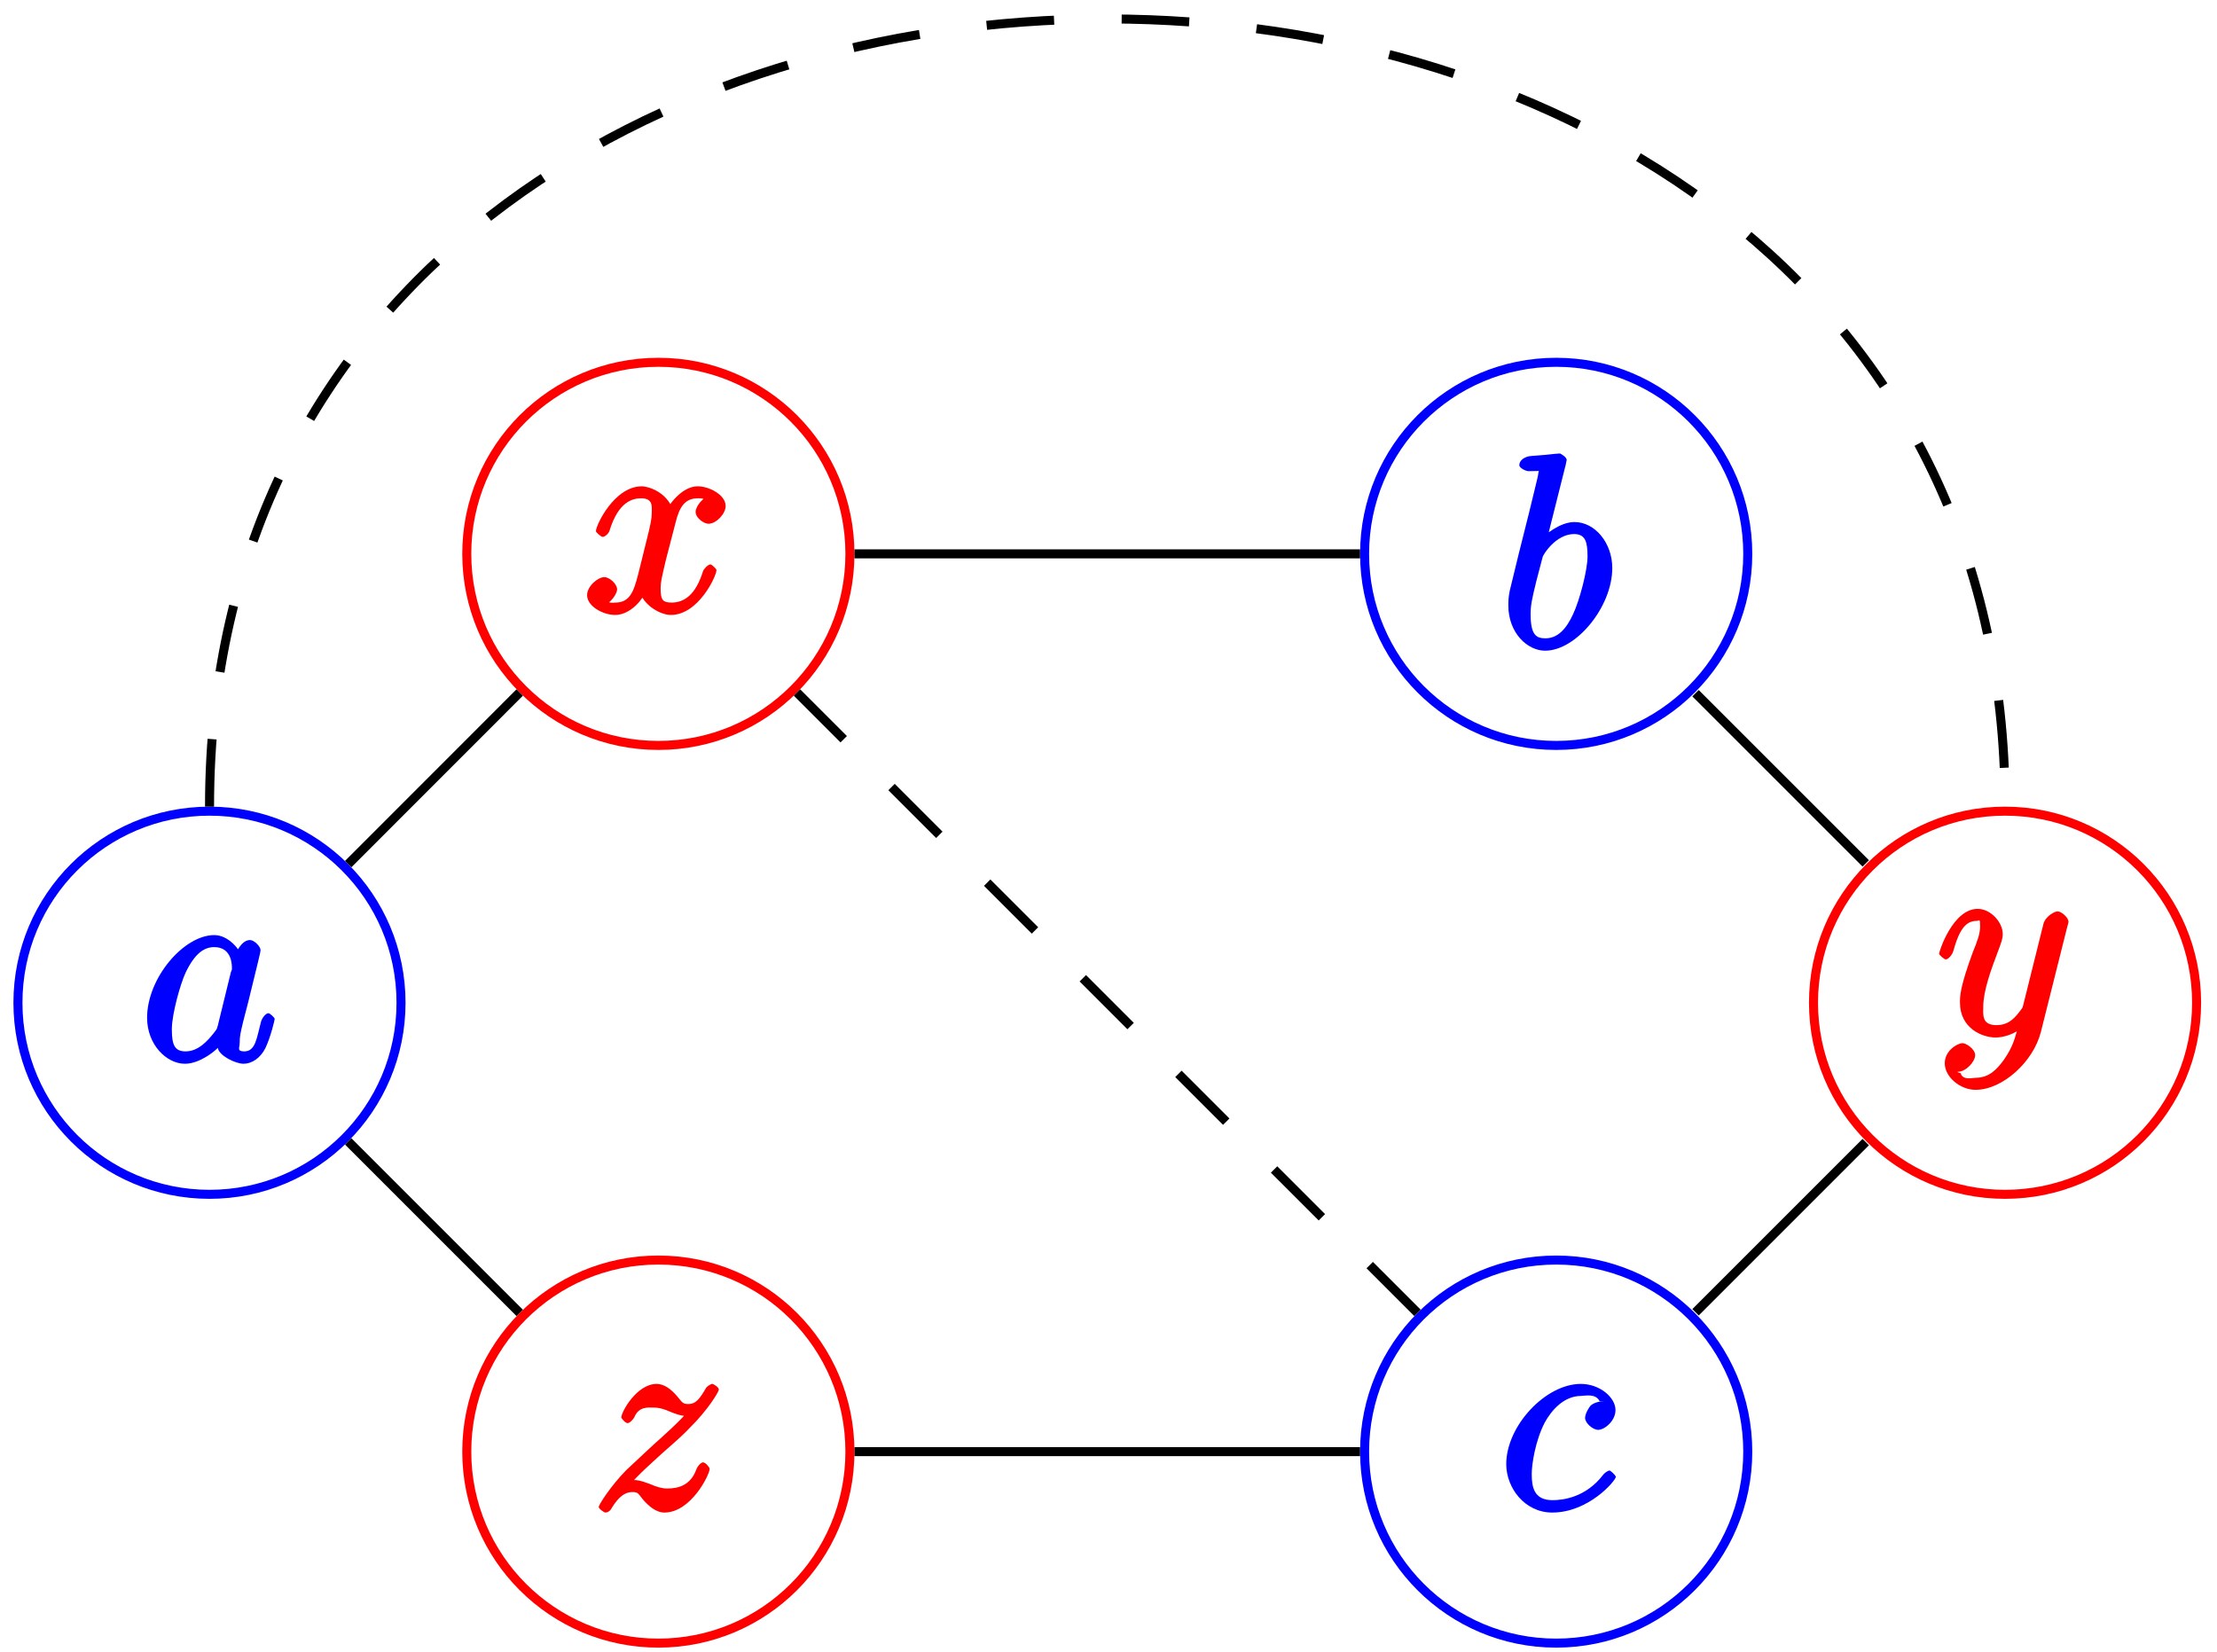
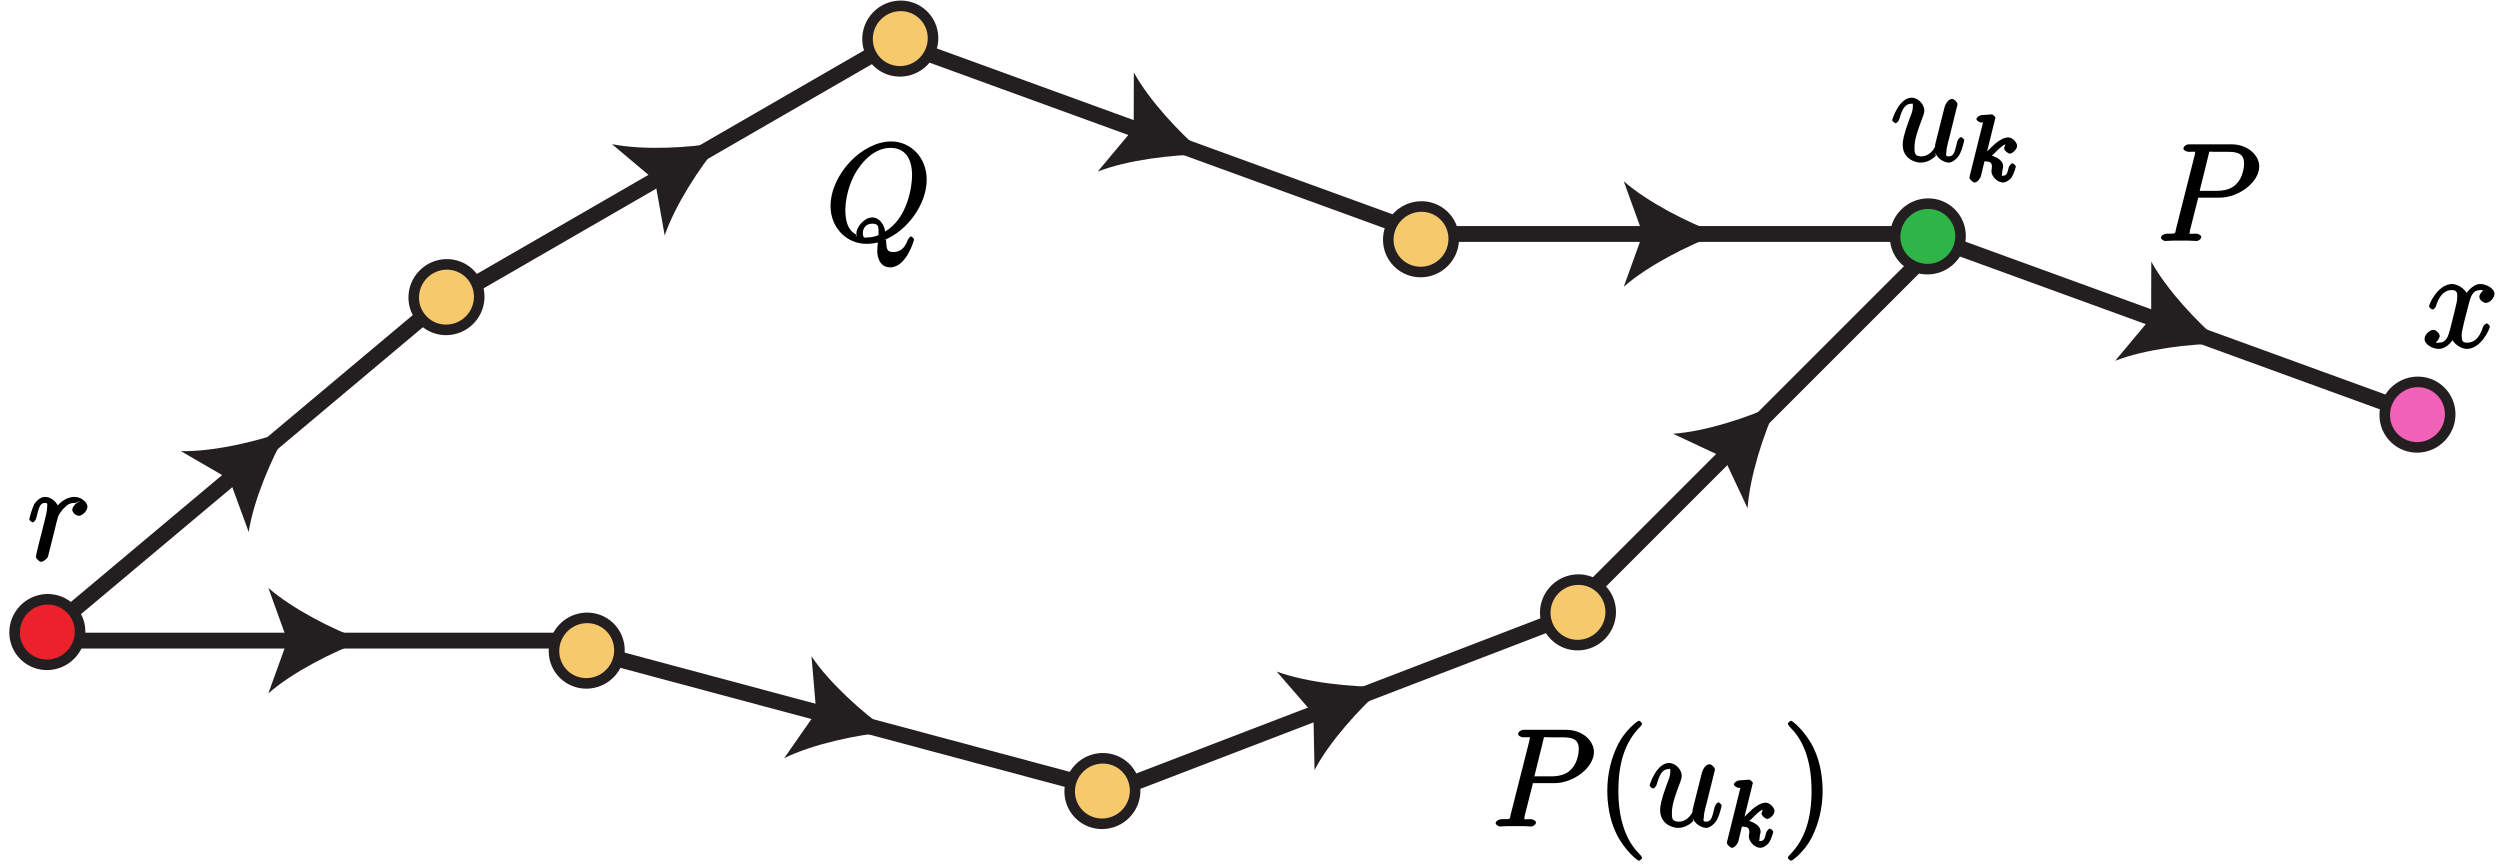
- <svg xmlns="http://www.w3.org/2000/svg" xmlns:xlink="http://www.w3.org/1999/xlink" width="98pt" height="73pt" viewBox="0 0 98 73" version="1.1">
+ <svg xmlns="http://www.w3.org/2000/svg" xmlns:xlink="http://www.w3.org/1999/xlink" width="219pt" height="76pt" viewBox="0 0 219 76" version="1.1">
  <defs>
    <g>
      <symbol overflow="visible" id="glyph0-0">
        <path style="stroke:none;" d="" />
      </symbol>
      <symbol overflow="visible" id="glyph0-1">
-         <path style="stroke:none;" d="M 3.438 -1.562 C 3.375 -1.359 3.422 -1.453 3.25 -1.219 C 2.984 -0.891 2.578 -0.422 2.016 -0.422 C 1.531 -0.422 1.406 -0.703 1.406 -1.406 C 1.406 -2.062 1.781 -3.406 2.016 -3.906 C 2.422 -4.75 2.828 -5.031 3.281 -5.031 C 4.078 -5.031 4.062 -4.203 4.062 -4.094 C 4.062 -4.094 4.078 -4.047 4.016 -3.922 Z M 4.516 -4.625 C 4.391 -4.938 3.906 -5.562 3.281 -5.562 C 1.938 -5.562 0.312 -3.672 0.312 -1.906 C 0.312 -0.719 1.172 0.125 1.984 0.125 C 2.641 0.125 3.312 -0.438 3.438 -0.578 C 3.484 -0.234 4.219 0.125 4.578 0.125 C 4.938 0.125 5.328 -0.125 5.547 -0.578 C 5.781 -1.078 5.953 -1.812 5.953 -1.859 C 5.953 -1.906 5.75 -2.109 5.672 -2.109 C 5.562 -2.109 5.391 -1.906 5.344 -1.719 C 5.156 -1.016 5.109 -0.422 4.609 -0.422 C 4.266 -0.422 4.406 -0.578 4.406 -0.812 C 4.406 -1.094 4.438 -1.219 4.547 -1.688 C 4.625 -1.984 4.688 -2.25 4.781 -2.594 C 5.219 -4.391 5.328 -4.812 5.328 -4.891 C 5.328 -5.062 5.047 -5.344 4.859 -5.344 C 4.484 -5.344 4.219 -4.766 4.203 -4.625 Z M 4.516 -4.625 " />
+         <path style="stroke:none;" d="M 4.656 -5.188 C 4.281 -5.109 3.922 -4.703 3.922 -4.438 C 3.922 -4.141 4.312 -3.906 4.484 -3.906 C 4.812 -3.906 5.25 -4.344 5.25 -4.703 C 5.25 -5.078 4.719 -5.562 4.125 -5.562 C 3.641 -5.562 2.969 -5.312 2.469 -4.578 L 2.75 -4.469 C 2.672 -5.109 2.031 -5.562 1.547 -5.562 C 1.094 -5.562 0.734 -5.156 0.578 -4.906 C 0.328 -4.359 0.156 -3.641 0.156 -3.578 C 0.156 -3.531 0.375 -3.328 0.453 -3.328 C 0.547 -3.328 0.719 -3.484 0.781 -3.766 C 0.969 -4.484 1.047 -5.031 1.516 -5.031 C 1.812 -5.031 1.719 -4.969 1.719 -4.625 C 1.719 -4.359 1.609 -3.891 1.516 -3.531 L 1.188 -2.234 C 1.141 -2.016 1 -1.469 0.938 -1.25 C 0.859 -0.938 0.734 -0.375 0.734 -0.328 C 0.734 -0.156 1.031 0.125 1.203 0.125 C 1.344 0.125 1.719 -0.109 1.797 -0.344 C 1.828 -0.438 2.266 -2.25 2.344 -2.516 C 2.406 -2.781 2.469 -3.031 2.531 -3.297 C 2.578 -3.469 2.625 -3.656 2.672 -3.812 C 2.703 -3.922 2.969 -4.406 3.281 -4.656 C 3.422 -4.797 3.625 -5.031 4.109 -5.031 C 4.297 -5.031 4.375 -5.031 4.266 -5.109 Z M 4.656 -5.188 " />
      </symbol>
      <symbol overflow="visible" id="glyph0-2">
+         <path style="stroke:none;" d="M 5.094 -0.078 C 7.141 -0.891 8.828 -3.219 8.828 -5.375 C 8.828 -7.344 7.391 -8.719 5.719 -8.719 C 3.156 -8.719 0.406 -5.812 0.406 -3.047 C 0.406 -1.172 1.812 0.25 3.547 0.25 C 3.953 0.25 4.344 0.188 4.547 0.125 C 4.5 0.641 4.5 0.703 4.5 0.938 C 4.5 1.281 4.656 2.312 5.625 2.312 C 7.047 2.312 7.719 -0.062 7.719 -0.125 C 7.719 -0.203 7.516 -0.406 7.453 -0.406 C 7.391 -0.406 7.203 -0.188 7.156 -0.062 C 6.891 0.688 6.438 0.969 5.922 0.969 C 5.312 0.969 5.312 0.703 5.266 -0.125 Z M 2.938 -0.438 C 2 -0.75 1.703 -1.594 1.703 -2.688 C 1.703 -3.531 1.953 -5.016 2.75 -6.219 C 3.641 -7.578 4.703 -8.156 5.641 -8.156 C 6.891 -8.156 7.547 -7.297 7.547 -5.734 C 7.547 -4.859 7.188 -2 5.188 -0.828 C 5.156 -1.188 4.828 -2.062 4.047 -2.062 C 3.391 -2.062 2.672 -1.25 2.672 -0.672 C 2.672 -0.531 2.766 -0.25 2.609 -0.531 Z M 4.75 -0.578 C 4.328 -0.375 3.953 -0.312 3.625 -0.312 C 3.5 -0.312 3.234 -0.156 3.234 -0.688 C 3.234 -1.109 3.5 -1.516 4.047 -1.516 C 4.641 -1.516 4.609 -1.25 4.609 -0.656 C 4.609 -0.578 4.609 -0.484 4.609 -0.5 Z M 4.75 -0.578 " />
+       </symbol>
+       <symbol overflow="visible" id="glyph0-3">
+         <path style="stroke:none;" d="M 3.531 -3.797 L 5.547 -3.797 C 7.203 -3.797 9 -5.156 9 -6.531 C 9 -7.453 8.062 -8.469 6.547 -8.469 L 2.859 -8.469 C 2.625 -8.469 2.359 -8.312 2.359 -8.078 C 2.359 -7.953 2.625 -7.812 2.812 -7.812 C 3.531 -7.812 3.375 -7.859 3.375 -7.734 C 3.375 -7.703 3.375 -7.641 3.328 -7.453 L 1.703 -1.031 C 1.609 -0.609 1.75 -0.641 0.906 -0.641 C 0.688 -0.641 0.391 -0.484 0.391 -0.281 C 0.391 -0.141 0.672 0 0.734 0 C 0.969 0 1.203 -0.031 1.438 -0.031 L 2.828 -0.031 C 3.062 -0.031 3.312 0 3.531 0 C 3.641 0 3.922 -0.141 3.922 -0.375 C 3.922 -0.484 3.656 -0.641 3.484 -0.641 C 2.766 -0.641 2.906 -0.578 2.906 -0.688 C 2.906 -0.75 2.922 -0.844 2.922 -0.891 L 3.656 -3.797 Z M 4.547 -7.5 C 4.656 -7.938 4.547 -7.812 5.016 -7.812 L 6.203 -7.812 C 7.094 -7.812 7.672 -7.672 7.672 -6.781 C 7.672 -6.469 7.562 -5.562 7.016 -5.016 C 6.812 -4.797 6.359 -4.391 5.266 -4.391 L 3.781 -4.391 Z M 4.547 -7.5 " />
+       </symbol>
+       <symbol overflow="visible" id="glyph0-4">
+         <path style="stroke:none;" d="M 3.906 -0.844 C 4.062 -0.172 4.812 0.125 5.094 0.125 C 5.469 0.125 5.922 -0.281 6.109 -0.688 C 6.312 -1.109 6.469 -1.812 6.469 -1.859 C 6.469 -1.906 6.266 -2.109 6.188 -2.109 C 6.078 -2.109 5.906 -1.906 5.859 -1.719 C 5.641 -0.891 5.594 -0.422 5.109 -0.422 C 4.75 -0.422 4.906 -0.656 4.906 -0.812 C 4.906 -1.094 4.953 -1.203 5.062 -1.703 C 5.156 -2.031 5.234 -2.359 5.312 -2.688 L 5.797 -4.641 C 5.875 -4.938 5.875 -4.953 5.875 -5 C 5.875 -5.172 5.578 -5.453 5.406 -5.453 C 5.062 -5.453 4.812 -5 4.734 -4.703 C 4.609 -4.234 3.969 -1.656 3.906 -1.406 C 4.047 -1.406 3.578 -0.422 2.703 -0.422 C 2.078 -0.422 2.109 -0.797 2.109 -1.25 C 2.109 -1.922 2.453 -2.875 2.766 -3.688 C 2.906 -4.062 2.969 -4.219 2.969 -4.453 C 2.969 -4.969 2.438 -5.562 1.859 -5.562 C 0.766 -5.562 0.156 -3.688 0.156 -3.578 C 0.156 -3.531 0.375 -3.328 0.453 -3.328 C 0.562 -3.328 0.734 -3.531 0.781 -3.688 C 1.062 -4.719 1.375 -5.031 1.828 -5.031 C 1.953 -5.031 1.969 -5.156 1.969 -4.781 C 1.969 -4.469 1.844 -4.125 1.656 -3.672 C 1.141 -2.25 1.078 -1.797 1.078 -1.438 C 1.078 -0.219 2.156 0.125 2.656 0.125 C 3.422 0.125 3.938 -0.438 3.984 -0.484 Z M 3.906 -0.844 " />
+       </symbol>
+       <symbol overflow="visible" id="glyph0-5">
        <path style="stroke:none;" d="M 5.672 -5.172 C 5.281 -5.109 4.969 -4.656 4.969 -4.438 C 4.969 -4.141 5.359 -3.906 5.531 -3.906 C 5.891 -3.906 6.297 -4.359 6.297 -4.688 C 6.297 -5.188 5.562 -5.562 5.062 -5.562 C 4.344 -5.562 3.766 -4.703 3.656 -4.469 L 3.984 -4.469 C 3.703 -5.359 2.812 -5.562 2.594 -5.562 C 1.375 -5.562 0.562 -3.844 0.562 -3.578 C 0.562 -3.531 0.781 -3.328 0.859 -3.328 C 0.953 -3.328 1.094 -3.438 1.156 -3.578 C 1.562 -4.922 2.219 -5.031 2.562 -5.031 C 3.094 -5.031 3.031 -4.672 3.031 -4.391 C 3.031 -4.125 2.969 -3.844 2.828 -3.281 L 2.422 -1.641 C 2.234 -0.922 2.062 -0.422 1.422 -0.422 C 1.359 -0.422 1.172 -0.375 0.922 -0.531 L 0.812 -0.281 C 1.25 -0.359 1.5 -0.859 1.5 -1 C 1.5 -1.25 1.156 -1.547 0.938 -1.547 C 0.641 -1.547 0.172 -1.141 0.172 -0.75 C 0.172 -0.25 0.891 0.125 1.406 0.125 C 1.984 0.125 2.5 -0.375 2.75 -0.859 L 2.469 -0.969 C 2.672 -0.266 3.438 0.125 3.875 0.125 C 5.094 0.125 5.891 -1.594 5.891 -1.859 C 5.891 -1.906 5.688 -2.109 5.625 -2.109 C 5.516 -2.109 5.328 -1.906 5.297 -1.812 C 4.969 -0.75 4.453 -0.422 3.906 -0.422 C 3.484 -0.422 3.422 -0.578 3.422 -1.062 C 3.422 -1.328 3.469 -1.516 3.656 -2.312 L 4.078 -3.938 C 4.25 -4.656 4.5 -5.031 5.062 -5.031 C 5.078 -5.031 5.297 -5.062 5.547 -4.906 Z M 5.672 -5.172 " />
      </symbol>
-       <symbol overflow="visible" id="glyph0-3">
-         <path style="stroke:none;" d="M 2.922 -8.141 C 2.922 -8.188 2.953 -8.266 2.953 -8.312 C 2.953 -8.438 2.672 -8.594 2.656 -8.594 C 2.641 -8.594 2.219 -8.562 2 -8.531 C 1.797 -8.516 1.609 -8.5 1.406 -8.484 C 1.109 -8.469 0.859 -8.297 0.859 -8.078 C 0.859 -7.953 1.141 -7.812 1.266 -7.812 C 1.875 -7.812 1.703 -7.859 1.703 -7.734 C 1.703 -7.656 1.609 -7.297 1.562 -7.094 L 1.281 -5.938 C 1.156 -5.469 0.484 -2.75 0.438 -2.531 C 0.375 -2.234 0.375 -2.031 0.375 -1.875 C 0.375 -0.656 1.219 0.125 2 0.125 C 3.375 0.125 4.969 -1.812 4.969 -3.531 C 4.969 -4.641 4.203 -5.562 3.297 -5.562 C 2.672 -5.562 2 -5.016 1.766 -4.766 L 2.047 -4.656 Z M 2.016 -0.422 C 1.625 -0.422 1.359 -0.547 1.359 -1.484 C 1.359 -1.875 1.406 -2.109 1.609 -2.938 C 1.656 -3.094 1.844 -3.859 1.891 -4.016 C 1.906 -4.109 2.469 -5.031 3.281 -5.031 C 3.797 -5.031 3.875 -4.656 3.875 -4.031 C 3.875 -3.453 3.531 -2.109 3.234 -1.484 C 2.938 -0.844 2.562 -0.422 2.016 -0.422 Z M 2.016 -0.422 " />
+       <symbol overflow="visible" id="glyph1-0">
+         <path style="stroke:none;" d="" />
      </symbol>
-       <symbol overflow="visible" id="glyph0-4">
-         <path style="stroke:none;" d="M 3.031 1.094 C 2.703 1.547 2.359 1.906 1.766 1.906 C 1.625 1.906 1.203 2.031 1.109 1.703 C 0.906 1.641 0.969 1.641 0.984 1.641 C 1.344 1.641 1.75 1.188 1.75 0.906 C 1.75 0.641 1.359 0.375 1.188 0.375 C 0.984 0.375 0.406 0.688 0.406 1.266 C 0.406 1.875 1.094 2.438 1.766 2.438 C 2.969 2.438 4.328 1.188 4.656 -0.125 L 5.828 -4.797 C 5.844 -4.859 5.875 -4.922 5.875 -5 C 5.875 -5.172 5.562 -5.453 5.391 -5.453 C 5.281 -5.453 4.859 -5.25 4.766 -4.891 L 3.891 -1.375 C 3.828 -1.156 3.875 -1.25 3.781 -1.109 C 3.531 -0.781 3.266 -0.422 2.688 -0.422 C 2.016 -0.422 2.109 -0.922 2.109 -1.25 C 2.109 -1.922 2.438 -2.844 2.766 -3.703 C 2.891 -4.047 2.969 -4.219 2.969 -4.453 C 2.969 -4.953 2.453 -5.562 1.859 -5.562 C 0.766 -5.562 0.156 -3.688 0.156 -3.578 C 0.156 -3.531 0.375 -3.328 0.453 -3.328 C 0.562 -3.328 0.734 -3.531 0.781 -3.688 C 1.062 -4.703 1.359 -5.031 1.828 -5.031 C 1.938 -5.031 1.969 -5.172 1.969 -4.781 C 1.969 -4.469 1.844 -4.125 1.656 -3.672 C 1.078 -2.109 1.078 -1.703 1.078 -1.422 C 1.078 -0.281 2.062 0.125 2.656 0.125 C 3 0.125 3.531 -0.031 3.844 -0.344 L 3.688 -0.516 C 3.516 0.141 3.438 0.5 3.031 1.094 Z M 3.031 1.094 " />
+       <symbol overflow="visible" id="glyph1-1">
+         <path style="stroke:none;" d="M 4.047 2.766 C 4.047 2.719 4 2.594 3.797 2.391 C 2.594 1.188 1.969 -0.688 1.969 -3.125 C 1.969 -5.438 2.484 -7.328 3.875 -8.734 C 4 -8.844 4.047 -8.984 4.047 -9.016 C 4.047 -9.078 3.828 -9.266 3.781 -9.266 C 3.625 -9.266 2.516 -8.359 1.938 -7.188 C 1.328 -5.969 1 -4.594 1 -3.125 C 1 -2.062 1.172 -0.641 1.797 0.641 C 2.5 2.078 3.641 3 3.781 3 C 3.828 3 4.047 2.828 4.047 2.766 Z M 4.047 2.766 " />
      </symbol>
-       <symbol overflow="visible" id="glyph0-5">
-         <path style="stroke:none;" d="M 4.672 -4.797 C 4.453 -4.797 4.219 -4.75 4.047 -4.609 C 3.984 -4.547 3.797 -4.25 3.797 -4.062 C 3.797 -3.828 4.141 -3.531 4.375 -3.531 C 4.656 -3.531 5.141 -3.922 5.141 -4.406 C 5.141 -4.969 4.438 -5.562 3.609 -5.562 C 2.047 -5.562 0.312 -3.703 0.312 -2.016 C 0.312 -0.969 1.125 0.125 2.344 0.125 C 3.969 0.125 5.156 -1.297 5.156 -1.453 C 5.156 -1.516 4.922 -1.734 4.875 -1.734 C 4.844 -1.734 4.703 -1.672 4.609 -1.562 C 3.844 -0.547 2.828 -0.422 2.359 -0.422 C 1.547 -0.422 1.438 -0.984 1.438 -1.578 C 1.438 -2 1.594 -3.047 2.016 -3.859 C 2.328 -4.422 2.875 -5.031 3.625 -5.031 C 3.781 -5.031 4.266 -5.156 4.438 -4.797 Z M 4.672 -4.797 " />
+       <symbol overflow="visible" id="glyph1-2">
+         <path style="stroke:none;" d="M 3.531 -3.125 C 3.531 -4.031 3.406 -5.516 2.734 -6.891 C 2.031 -8.328 0.891 -9.266 0.766 -9.266 C 0.719 -9.266 0.484 -9.078 0.484 -9.016 C 0.484 -8.984 0.531 -8.844 0.734 -8.641 C 1.938 -7.438 2.562 -5.562 2.562 -3.125 C 2.562 -0.812 2.047 1.078 0.656 2.484 C 0.531 2.594 0.484 2.719 0.484 2.766 C 0.484 2.828 0.719 3 0.766 3 C 0.922 3 2.016 2.109 2.594 0.938 C 3.203 -0.281 3.531 -1.688 3.531 -3.125 Z M 3.531 -3.125 " />
      </symbol>
-       <symbol overflow="visible" id="glyph0-6">
-         <path style="stroke:none;" d="M 1.625 -1 C 2.141 -1.594 2.562 -1.953 3.156 -2.5 C 3.875 -3.125 4.188 -3.422 4.344 -3.594 C 5.188 -4.422 5.656 -5.219 5.656 -5.312 C 5.656 -5.422 5.406 -5.562 5.375 -5.562 C 5.297 -5.562 5.156 -5.469 5.094 -5.391 C 4.797 -4.875 4.625 -4.672 4.312 -4.672 C 4.062 -4.672 4.047 -4.734 3.812 -5.016 C 3.562 -5.312 3.25 -5.562 2.906 -5.562 C 2.031 -5.562 1.344 -4.328 1.344 -4.078 C 1.344 -4.047 1.516 -3.828 1.625 -3.828 C 1.719 -3.828 1.891 -4.016 1.922 -4.094 C 2.125 -4.578 2.547 -4.516 2.766 -4.516 C 3.031 -4.516 3.266 -4.438 3.516 -4.328 C 3.969 -4.141 4.156 -4.141 4.281 -4.141 C 4.359 -4.141 4.406 -4.141 4.469 -4.141 L 4.344 -4.406 C 3.953 -3.938 3.312 -3.359 2.766 -2.875 L 1.562 -1.75 C 0.844 -1.016 0.344 -0.203 0.344 -0.125 C 0.344 -0.047 0.578 0.125 0.641 0.125 C 0.719 0.125 0.844 0.078 0.922 -0.078 C 1.109 -0.375 1.391 -0.781 1.828 -0.781 C 2.078 -0.781 2.078 -0.734 2.312 -0.438 C 2.547 -0.172 2.875 0.125 3.25 0.125 C 4.422 0.125 5.25 -1.547 5.25 -1.812 C 5.25 -1.859 5.078 -2.094 4.953 -2.094 C 4.859 -2.094 4.688 -1.891 4.656 -1.766 C 4.391 -1.062 3.844 -0.938 3.375 -0.938 C 3.125 -0.938 2.891 -1.016 2.641 -1.125 C 2.156 -1.312 2.031 -1.312 1.875 -1.312 C 1.75 -1.312 1.625 -1.312 1.516 -1.266 Z M 1.625 -1 " />
+       <symbol overflow="visible" id="glyph2-0">
+         <path style="stroke:none;" d="" />
+       </symbol>
+       <symbol overflow="visible" id="glyph2-1">
+         <path style="stroke:none;" d="M 2.453 -5.344 C 2.469 -5.359 2.547 -5.594 2.547 -5.609 C 2.547 -5.641 2.328 -5.891 2.234 -5.891 C 2.203 -5.891 1.953 -5.875 1.766 -5.859 L 1.328 -5.828 C 1.141 -5.812 0.875 -5.625 0.875 -5.469 C 0.875 -5.359 1.172 -5.172 1.281 -5.172 C 1.656 -5.172 1.469 -5.312 1.469 -5.25 C 1.469 -5.219 1.469 -5.203 1.422 -5.062 L 0.297 -0.531 C 0.266 -0.406 0.266 -0.359 0.266 -0.344 C 0.266 -0.219 0.562 0.078 0.719 0.078 C 0.984 0.078 1.234 -0.359 1.266 -0.469 C 1.344 -0.812 1.547 -1.656 1.578 -1.781 C 1.891 -1.75 2.234 -1.781 2.234 -1.328 C 2.234 -1.297 2.234 -1.25 2.219 -1.172 C 2.203 -1.062 2.188 -0.953 2.188 -0.922 C 2.188 -0.453 2.719 0.078 3.188 0.078 C 3.516 0.078 3.859 -0.219 3.953 -0.375 C 4.156 -0.672 4.328 -1.281 4.328 -1.328 C 4.328 -1.406 4.094 -1.609 4.031 -1.609 C 3.938 -1.609 3.734 -1.375 3.703 -1.234 C 3.594 -0.859 3.578 -0.516 3.203 -0.516 C 3 -0.516 3.125 -0.5 3.125 -0.719 C 3.125 -0.828 3.141 -0.922 3.172 -1.094 C 3.188 -1.125 3.219 -1.266 3.219 -1.344 C 3.219 -2 2.219 -2.328 1.812 -2.375 L 1.938 -2.078 C 2.234 -2.25 2.5 -2.516 2.594 -2.625 C 3.031 -3.047 3.266 -3.297 3.656 -3.297 C 3.75 -3.297 3.719 -3.328 3.562 -3.516 C 3.484 -3.5 3.297 -2.938 3.297 -2.938 C 3.297 -2.75 3.625 -2.453 3.797 -2.453 C 4.016 -2.453 4.438 -2.812 4.438 -3.141 C 4.438 -3.406 4.062 -3.875 3.656 -3.875 C 3.203 -3.875 2.641 -3.469 2.188 -3.016 C 1.734 -2.562 1.672 -2.531 1.797 -2.594 L 2.5 -5.438 Z M 2.453 -5.344 " />
      </symbol>
    </g>
+     <clipPath id="clip1">
+       <path d="M 87 54 L 124 54 L 124 72.629 L 87 72.629 Z M 87 54 " />
+     </clipPath>
+     <clipPath id="clip2">
+       <path d="M 64 54 L 104 54 L 104 72.629 L 64 72.629 Z M 64 54 " />
+     </clipPath>
+     <clipPath id="clip3">
+       <path d="M 50 0.051 L 87 0.051 L 87 24 L 50 24 Z M 50 0.051 " />
+     </clipPath>
+     <clipPath id="clip4">
+       <path d="M 71 0.051 L 108 0.051 L 108 20 L 71 20 Z M 71 0.051 " />
+     </clipPath>
+     <clipPath id="clip5">
+       <path d="M 181 20 L 215.102 20 L 215.102 45 L 181 45 Z M 181 20 " />
+     </clipPath>
+     <clipPath id="clip6">
+       <path d="M 0.816 33 L 29 33 L 29 64 L 0.816 64 Z M 0.816 33 " />
+     </clipPath>
+     <clipPath id="clip7">
+       <path d="M 0.816 47 L 13 47 L 13 64 L 0.816 64 Z M 0.816 47 " />
+     </clipPath>
+     <clipPath id="clip8">
+       <path d="M 75 0.051 L 82 0.051 L 82 7 L 75 7 Z M 75 0.051 " />
+     </clipPath>
+     <clipPath id="clip9">
+       <path d="M 70 0.051 L 87 0.051 L 87 12 L 70 12 Z M 70 0.051 " />
+     </clipPath>
+     <clipPath id="clip10">
+       <path d="M 203 28 L 215.102 28 L 215.102 45 L 203 45 Z M 203 28 " />
+     </clipPath>
+     <clipPath id="clip11">
+       <path d="M 93 66 L 100 66 L 100 72.629 L 93 72.629 Z M 93 66 " />
+     </clipPath>
+     <clipPath id="clip12">
+       <path d="M 88 61 L 105 61 L 105 72.629 L 88 72.629 Z M 88 61 " />
+     </clipPath>
  </defs>
  <g id="surface1">
-     <path style="fill:none;stroke-width:0.399;stroke-linecap:butt;stroke-linejoin:miter;stroke:rgb(0%,0%,100%);stroke-opacity:1;stroke-miterlimit:10;" d="M 8.467 19.842 C 8.467 24.522 4.678 28.311 0.002 28.311 C -4.678 28.311 -8.467 24.522 -8.467 19.842 C -8.467 15.166 -4.678 11.373 0.002 11.373 C 4.678 11.373 8.467 15.166 8.467 19.842 Z M 8.467 19.842 " transform="matrix(1,0,0,-1,9.26,64.17)" />
-     <g style="fill:rgb(0%,0%,100%);fill-opacity:1;">
-       <use xlink:href="#glyph0-1" x="6.19" y="46.9" />
+     <path style="fill:none;stroke-width:3;stroke-linecap:butt;stroke-linejoin:miter;stroke:rgb(13.73%,12.16%,12.549%);stroke-opacity:1;stroke-miterlimit:4;" d="M 0.001 -0.002 L 48.546 18.635 " transform="matrix(0.4626,0,0,-0.4626,115.7731,62.26491)" />
+     <g clip-path="url(#clip1)" clip-rule="nonzero">
+       <path style="fill:none;stroke-width:3;stroke-linecap:butt;stroke-linejoin:miter;stroke:rgb(13.73%,12.16%,12.549%);stroke-opacity:1;stroke-miterlimit:4;" d="M 0.004 0.003 L 43.567 16.722 " transform="matrix(0.4626,0,0,-0.4626,95.61924,70.00124)" />
    </g>
-     <path style="fill:none;stroke-width:0.399;stroke-linecap:butt;stroke-linejoin:miter;stroke:rgb(100%,0%,0%);stroke-opacity:1;stroke-miterlimit:10;" d="M 28.31 39.686 C 28.31 44.361 24.521 48.154 19.842 48.154 C 15.166 48.154 11.373 44.361 11.373 39.686 C 11.373 35.01 15.166 31.217 19.842 31.217 C 24.521 31.217 28.31 35.01 28.31 39.686 Z M 28.31 39.686 " transform="matrix(1,0,0,-1,9.26,64.17)" />
-     <g style="fill:rgb(100%,0%,0%);fill-opacity:1;">
-       <use xlink:href="#glyph0-2" x="25.78" y="27.06" />
+     <path style=" stroke:none;fill-rule:nonzero;fill:rgb(13.73%,12.16%,12.549%);fill-opacity:1;" d="M 121.246 60.164 C 119.039 62.109 116.469 64.965 115.152 67.453 L 115.055 62.539 L 111.84 58.828 C 114.484 59.793 118.305 60.195 121.246 60.164 " />
+     <g clip-path="url(#clip2)" clip-rule="nonzero">
+       <path style="fill:none;stroke-width:3;stroke-linecap:butt;stroke-linejoin:miter;stroke:rgb(13.73%,12.16%,12.549%);stroke-opacity:1;stroke-miterlimit:4;" d="M -0.004 0.003 L 50.23 -13.457 " transform="matrix(0.4626,0,0,-0.4626,72.24799,62.58336)" />
    </g>
-     <path style="fill:none;stroke-width:0.399;stroke-linecap:butt;stroke-linejoin:miter;stroke:rgb(0%,0%,100%);stroke-opacity:1;stroke-miterlimit:10;" d="M 67.998 39.686 C 67.998 44.361 64.205 48.154 59.529 48.154 C 54.849 48.154 51.06 44.361 51.06 39.686 C 51.06 35.01 54.849 31.217 59.529 31.217 C 64.205 31.217 67.998 35.01 67.998 39.686 Z M 67.998 39.686 " transform="matrix(1,0,0,-1,9.26,64.17)" />
-     <g style="fill:rgb(0%,0%,100%);fill-opacity:1;">
-       <use xlink:href="#glyph0-3" x="66.3" y="28.64" />
+     <path style="fill:none;stroke-width:3;stroke-linecap:butt;stroke-linejoin:miter;stroke:rgb(13.73%,12.16%,12.549%);stroke-opacity:1;stroke-miterlimit:4;" d="M -0.003 -0 L 45.072 -12.075 " transform="matrix(0.4626,0,0,-0.4626,51.39574,56.99603)" />
+     <path style=" stroke:none;fill-rule:nonzero;fill:rgb(13.73%,12.16%,12.549%);fill-opacity:1;" d="M 77.91 64.102 C 74.98 64.375 71.223 65.176 68.695 66.414 L 71.504 62.383 L 71.086 57.492 C 72.656 59.824 75.512 62.398 77.91 64.102 " />
+     <path style="fill:none;stroke-width:3;stroke-linecap:butt;stroke-linejoin:miter;stroke:rgb(13.73%,12.16%,12.549%);stroke-opacity:1;stroke-miterlimit:4;" d="M -0.002 0.004 L 36.772 36.77 " transform="matrix(0.4626,0,0,-0.4626,151.5477,39.53695)" />
+     <path style="fill:none;stroke-width:3;stroke-linecap:butt;stroke-linejoin:miter;stroke:rgb(13.73%,12.16%,12.549%);stroke-opacity:1;stroke-miterlimit:4;" d="M -0.003 0.002 L 32.996 33.002 " transform="matrix(0.4626,0,0,-0.4626,136.2828,54.80183)" />
+     <path style=" stroke:none;fill-rule:nonzero;fill:rgb(13.73%,12.16%,12.549%);fill-opacity:1;" d="M 155.695 35.391 C 154.465 38.066 153.281 41.723 153.09 44.527 L 151.004 40.082 L 146.555 37.996 C 149.363 37.805 153.02 36.617 155.695 35.391 " />
+     <path style="fill:none;stroke-width:3;stroke-linecap:butt;stroke-linejoin:miter;stroke:rgb(13.73%,12.16%,12.549%);stroke-opacity:1;stroke-miterlimit:4;" d="M -0.001 0 L 51.998 0 " transform="matrix(0.4626,0,0,-0.4626,25.94594,56.11737)" />
+     <path style="fill:none;stroke-width:3;stroke-linecap:butt;stroke-linejoin:miter;stroke:rgb(13.73%,12.16%,12.549%);stroke-opacity:1;stroke-miterlimit:4;" d="M 0.003 0 L 46.665 0 " transform="matrix(0.4626,0,0,-0.4626,4.358018,56.11737)" />
+     <path style=" stroke:none;fill-rule:nonzero;fill:rgb(13.73%,12.16%,12.549%);fill-opacity:1;" d="M 31.809 56.117 C 29.051 57.141 25.629 58.887 23.508 60.738 L 25.176 56.117 L 23.508 51.5 C 25.629 53.348 29.051 55.094 31.809 56.117 " />
+     <g clip-path="url(#clip3)" clip-rule="nonzero">
+       <path style="fill:none;stroke-width:3;stroke-linecap:butt;stroke-linejoin:miter;stroke:rgb(13.73%,12.16%,12.549%);stroke-opacity:1;stroke-miterlimit:4;" d="M -0.002 -0.002 L 45.031 25.997 " transform="matrix(0.4626,0,0,-0.4626,58.03206,15.40903)" />
    </g>
-     <path style="fill:none;stroke-width:0.399;stroke-linecap:butt;stroke-linejoin:miter;stroke:rgb(100%,0%,0%);stroke-opacity:1;stroke-miterlimit:10;" d="M 87.838 19.842 C 87.838 24.522 84.049 28.311 79.369 28.311 C 74.693 28.311 70.904 24.522 70.904 19.842 C 70.904 15.166 74.693 11.373 79.369 11.373 C 84.049 11.373 87.838 15.166 87.838 19.842 Z M 87.838 19.842 " transform="matrix(1,0,0,-1,9.26,64.17)" />
-     <g style="fill:rgb(100%,0%,0%);fill-opacity:1;">
-       <use xlink:href="#glyph0-4" x="85.56" y="45.74" />
+     <path style="fill:none;stroke-width:3;stroke-linecap:butt;stroke-linejoin:miter;stroke:rgb(13.73%,12.16%,12.549%);stroke-opacity:1;stroke-miterlimit:4;" d="M -0.001 -0 L 40.413 23.331 " transform="matrix(0.4626,0,0,-0.4626,39.33627,26.20311)" />
+     <path style=" stroke:none;fill-rule:nonzero;fill:rgb(13.73%,12.16%,12.549%);fill-opacity:1;" d="M 63.109 12.477 C 61.23 14.742 59.141 17.969 58.227 20.629 L 57.367 15.793 L 53.609 12.629 C 56.371 13.168 60.207 12.973 63.109 12.477 " />
+     <path style="fill:none;stroke-width:3;stroke-linecap:butt;stroke-linejoin:miter;stroke:rgb(13.73%,12.16%,12.549%);stroke-opacity:1;stroke-miterlimit:4;" d="M -0.001 -0.002 L 48.865 -17.786 " transform="matrix(0.4626,0,0,-0.4626,100.0356,11.52231)" />
+     <g clip-path="url(#clip4)" clip-rule="nonzero">
+       <path style="fill:none;stroke-width:3;stroke-linecap:butt;stroke-linejoin:miter;stroke:rgb(13.73%,12.16%,12.549%);stroke-opacity:1;stroke-miterlimit:4;" d="M 0.001 -0.004 L 43.851 -15.963 " transform="matrix(0.4626,0,0,-0.4626,79.74965,4.1388)" />
    </g>
-     <path style="fill:none;stroke-width:0.399;stroke-linecap:butt;stroke-linejoin:miter;stroke:rgb(0%,0%,100%);stroke-opacity:1;stroke-miterlimit:10;" d="M 67.998 -0.002 C 67.998 4.678 64.205 8.467 59.529 8.467 C 54.849 8.467 51.06 4.678 51.06 -0.002 C 51.06 -4.678 54.849 -8.467 59.529 -8.467 C 64.205 -8.467 67.998 -4.678 67.998 -0.002 Z M 67.998 -0.002 " transform="matrix(1,0,0,-1,9.26,64.17)" />
-     <g style="fill:rgb(0%,0%,100%);fill-opacity:1;">
-       <use xlink:href="#glyph0-5" x="66.27" y="66.74" />
+     <path style=" stroke:none;fill-rule:nonzero;fill:rgb(13.73%,12.16%,12.549%);fill-opacity:1;" d="M 105.547 13.527 C 102.602 13.547 98.789 14.016 96.164 15.027 L 99.312 11.258 L 99.324 6.348 C 100.684 8.809 103.301 11.621 105.547 13.527 " />
+     <path style="fill:none;stroke-width:3;stroke-linecap:butt;stroke-linejoin:miter;stroke:rgb(13.73%,12.16%,12.549%);stroke-opacity:1;stroke-miterlimit:4;" d="M -0.003 0.003 L 52.004 0.003 " transform="matrix(0.4626,0,0,-0.4626,144.681,20.4974)" />
+     <path style="fill:none;stroke-width:3;stroke-linecap:butt;stroke-linejoin:miter;stroke:rgb(13.73%,12.16%,12.549%);stroke-opacity:1;stroke-miterlimit:4;" d="M 0.001 0.003 L 46.663 0.003 " transform="matrix(0.4626,0,0,-0.4626,123.0933,20.4974)" />
+     <path style=" stroke:none;fill-rule:nonzero;fill:rgb(13.73%,12.16%,12.549%);fill-opacity:1;" d="M 150.543 20.496 C 147.785 21.52 144.363 23.266 142.242 25.117 L 143.91 20.496 L 142.242 15.879 C 144.363 17.727 147.785 19.473 150.543 20.496 " />
+     <g clip-path="url(#clip5)" clip-rule="nonzero">
+       <path style="fill:none;stroke-width:3;stroke-linecap:butt;stroke-linejoin:miter;stroke:rgb(13.73%,12.16%,12.549%);stroke-opacity:1;stroke-miterlimit:4;" d="M -0.002 -0 L 48.864 -17.783 " transform="matrix(0.4626,0,0,-0.4626,189.1651,28.09371)" />
    </g>
-     <path style="fill:none;stroke-width:0.399;stroke-linecap:butt;stroke-linejoin:miter;stroke:rgb(100%,0%,0%);stroke-opacity:1;stroke-miterlimit:10;" d="M 28.31 -0.002 C 28.31 4.678 24.521 8.467 19.842 8.467 C 15.166 8.467 11.373 4.678 11.373 -0.002 C 11.373 -4.678 15.166 -8.467 19.842 -8.467 C 24.521 -8.467 28.31 -4.678 28.31 -0.002 Z M 28.31 -0.002 " transform="matrix(1,0,0,-1,9.26,64.17)" />
-     <g style="fill:rgb(100%,0%,0%);fill-opacity:1;">
-       <use xlink:href="#glyph0-6" x="26.12" y="66.74" />
+     <path style="fill:none;stroke-width:3;stroke-linecap:butt;stroke-linejoin:miter;stroke:rgb(13.73%,12.16%,12.549%);stroke-opacity:1;stroke-miterlimit:4;" d="M -0 -0.002 L 43.85 -15.961 " transform="matrix(0.4626,0,0,-0.4626,168.879,20.71015)" />
+     <path style=" stroke:none;fill-rule:nonzero;fill:rgb(13.73%,12.16%,12.549%);fill-opacity:1;" d="M 194.676 30.098 C 191.73 30.117 187.918 30.59 185.293 31.602 L 188.441 27.832 L 188.453 22.918 C 189.812 25.383 192.434 28.195 194.676 30.098 " />
+     <path style="fill:none;stroke-width:3;stroke-linecap:butt;stroke-linejoin:miter;stroke:rgb(13.73%,12.16%,12.549%);stroke-opacity:1;stroke-miterlimit:4;" d="M 0 -0.002 L 39.831 33.428 " transform="matrix(0.4626,0,0,-0.4626,20.68345,41.49125)" />
+     <g clip-path="url(#clip6)" clip-rule="nonzero">
+       <path style="fill:none;stroke-width:3;stroke-linecap:butt;stroke-linejoin:miter;stroke:rgb(13.73%,12.16%,12.549%);stroke-opacity:1;stroke-miterlimit:4;" d="M -0.003 0.001 L 35.749 29.994 " transform="matrix(0.4626,0,0,-0.4626,4.146147,55.36745)" />
    </g>
-     <path style="fill:none;stroke-width:0.399;stroke-linecap:butt;stroke-linejoin:miter;stroke:rgb(0%,0%,0%);stroke-opacity:1;stroke-miterlimit:10;" d="M 6.131 25.971 L 13.713 33.557 " transform="matrix(1,0,0,-1,9.26,64.17)" />
-     <path style="fill:none;stroke-width:0.399;stroke-linecap:butt;stroke-linejoin:miter;stroke:rgb(0%,0%,0%);stroke-opacity:1;stroke-miterlimit:10;" d="M 6.131 13.713 L 13.713 6.131 " transform="matrix(1,0,0,-1,9.26,64.17)" />
-     <path style="fill:none;stroke-width:0.399;stroke-linecap:butt;stroke-linejoin:miter;stroke:rgb(0%,0%,0%);stroke-opacity:1;stroke-dasharray:2.989,2.989;stroke-miterlimit:10;" d="M 0.002 28.51 C 0.002 74.94 79.373 74.94 79.373 28.51 " transform="matrix(1,0,0,-1,9.26,64.17)" />
-     <path style="fill:none;stroke-width:0.399;stroke-linecap:butt;stroke-linejoin:miter;stroke:rgb(0%,0%,0%);stroke-opacity:1;stroke-miterlimit:10;" d="M 50.861 39.686 L 28.51 39.686 " transform="matrix(1,0,0,-1,9.26,64.17)" />
-     <path style="fill:none;stroke-width:0.399;stroke-linecap:butt;stroke-linejoin:miter;stroke:rgb(0%,0%,0%);stroke-opacity:1;stroke-miterlimit:10;" d="M 65.689 33.525 L 73.213 26.002 " transform="matrix(1,0,0,-1,9.26,64.17)" />
-     <path style="fill:none;stroke-width:0.399;stroke-linecap:butt;stroke-linejoin:miter;stroke:rgb(0%,0%,0%);stroke-opacity:1;stroke-miterlimit:10;" d="M 50.861 -0.002 L 28.51 -0.002 " transform="matrix(1,0,0,-1,9.26,64.17)" />
-     <path style="fill:none;stroke-width:0.399;stroke-linecap:butt;stroke-linejoin:miter;stroke:rgb(0%,0%,0%);stroke-opacity:1;stroke-miterlimit:10;" d="M 65.689 6.158 L 73.213 13.682 " transform="matrix(1,0,0,-1,9.26,64.17)" />
-     <path style="fill:none;stroke-width:0.399;stroke-linecap:butt;stroke-linejoin:miter;stroke:rgb(0%,0%,0%);stroke-opacity:1;stroke-dasharray:2.989,2.989;stroke-miterlimit:10;" d="M 53.4 6.131 L 25.97 33.557 " transform="matrix(1,0,0,-1,9.26,64.17)" />
+     <path style=" stroke:none;fill-rule:nonzero;fill:rgb(13.73%,12.16%,12.549%);fill-opacity:1;" d="M 25.176 37.723 C 23.719 40.281 22.219 43.816 21.785 46.598 L 20.094 41.984 L 15.844 39.52 C 18.66 39.574 22.402 38.711 25.176 37.723 " />
+     <path style=" stroke:none;fill-rule:nonzero;fill:rgb(96.404%,78.809%,42.223%);fill-opacity:1;" d="M 140.234 51.566 C 139.102 50.473 137.285 50.516 136.18 51.664 C 135.074 52.809 135.094 54.625 136.227 55.719 C 137.359 56.812 139.176 56.773 140.281 55.625 C 141.391 54.477 141.367 52.66 140.234 51.566 " />
+     <path style="fill:none;stroke-width:2;stroke-linecap:butt;stroke-linejoin:miter;stroke:rgb(13.73%,12.16%,12.549%);stroke-opacity:1;stroke-miterlimit:4;" d="M -0.004 0.003 C -2.453 2.367 -6.379 2.274 -8.769 -0.208 C -11.159 -2.682 -11.116 -6.609 -8.668 -8.973 C -6.219 -11.338 -2.292 -11.253 0.097 -8.771 C 2.496 -6.288 2.445 -2.362 -0.004 0.003 Z M -0.004 0.003 " transform="matrix(0.4626,0,0,-0.4626,140.2362,51.5677)" />
+     <path style=" stroke:none;fill-rule:nonzero;fill:rgb(92.307%,13.475%,17.377%);fill-opacity:1;" d="M 6.152 53.293 C 5.02 52.195 3.203 52.238 2.094 53.387 C 0.988 54.535 1.008 56.348 2.141 57.445 C 3.273 58.535 5.09 58.496 6.199 57.348 C 7.305 56.199 7.285 54.383 6.152 53.293 " />
+     <g clip-path="url(#clip7)" clip-rule="nonzero">
+       <path style="fill:none;stroke-width:2;stroke-linecap:butt;stroke-linejoin:miter;stroke:rgb(13.73%,12.16%,12.549%);stroke-opacity:1;stroke-miterlimit:4;" d="M 0.002 -0.004 C -2.447 2.369 -6.373 2.276 -8.771 -0.207 C -11.161 -2.689 -11.119 -6.607 -8.67 -8.98 C -6.221 -11.336 -2.295 -11.251 0.104 -8.769 C 2.493 -6.286 2.451 -2.36 0.002 -0.004 Z M 0.002 -0.004 " transform="matrix(0.4626,0,0,-0.4626,6.151287,53.29116)" />
+     </g>
+     <g clip-path="url(#clip8)" clip-rule="nonzero">
+       <path style=" stroke:none;fill-rule:nonzero;fill:rgb(96.404%,78.809%,42.223%);fill-opacity:1;" d="M 80.871 1.305 C 79.738 0.211 77.922 0.254 76.812 1.402 C 75.707 2.547 75.727 4.363 76.859 5.457 C 77.992 6.551 79.809 6.508 80.918 5.363 C 82.023 4.215 82.004 2.398 80.871 1.305 " />
+     </g>
+     <g clip-path="url(#clip9)" clip-rule="nonzero">
+       <path style="fill:none;stroke-width:2;stroke-linecap:butt;stroke-linejoin:miter;stroke:rgb(13.73%,12.16%,12.549%);stroke-opacity:1;stroke-miterlimit:4;" d="M 0.003 0.001 C -2.445 2.365 -6.372 2.272 -8.77 -0.21 C -11.16 -2.684 -11.118 -6.611 -8.669 -8.975 C -6.22 -11.339 -2.293 -11.247 0.105 -8.772 C 2.494 -6.29 2.452 -2.363 0.003 0.001 Z M 0.003 0.001 " transform="matrix(0.4626,0,0,-0.4626,80.86956,1.305143)" />
+     </g>
+     <path style=" stroke:none;fill-rule:nonzero;fill:rgb(96.404%,78.809%,42.223%);fill-opacity:1;" d="M 41.117 23.953 C 39.984 22.859 38.168 22.902 37.059 24.047 C 35.953 25.195 35.973 27.012 37.105 28.105 C 38.238 29.199 40.055 29.156 41.164 28.008 C 42.27 26.863 42.25 25.047 41.117 23.953 " />
+     <path style="fill:none;stroke-width:2;stroke-linecap:butt;stroke-linejoin:miter;stroke:rgb(13.73%,12.16%,12.549%);stroke-opacity:1;stroke-miterlimit:4;" d="M 0.002 -0.002 C -2.447 2.362 -6.373 2.269 -8.771 -0.205 C -11.161 -2.688 -11.119 -6.614 -8.67 -8.979 C -6.221 -11.343 -2.295 -11.25 0.103 -8.767 C 2.493 -6.293 2.451 -2.367 0.002 -0.002 Z M 0.002 -0.002 " transform="matrix(0.4626,0,0,-0.4626,41.11621,23.952)" />
+     <path style=" stroke:none;fill-rule:nonzero;fill:rgb(18.001%,70.561%,27.866%);fill-opacity:1;" d="M 170.883 18.633 C 169.75 17.539 167.934 17.582 166.828 18.73 C 165.719 19.875 165.742 21.691 166.875 22.785 C 168.004 23.879 169.82 23.836 170.93 22.691 C 172.035 21.543 172.016 19.727 170.883 18.633 " />
+     <path style="fill:none;stroke-width:2;stroke-linecap:butt;stroke-linejoin:miter;stroke:rgb(13.73%,12.16%,12.549%);stroke-opacity:1;stroke-miterlimit:4;" d="M -0.003 0.002 C -2.452 2.367 -6.379 2.274 -8.768 -0.209 C -11.166 -2.683 -11.116 -6.609 -8.667 -8.974 C -6.227 -11.338 -2.3 -11.245 0.098 -8.771 C 2.488 -6.289 2.446 -2.362 -0.003 0.002 Z M -0.003 0.002 " transform="matrix(0.4626,0,0,-0.4626,170.8843,18.63391)" />
+     <path style=" stroke:none;fill-rule:nonzero;fill:rgb(96.404%,78.809%,42.223%);fill-opacity:1;" d="M 126.488 18.883 C 125.355 17.789 123.539 17.832 122.43 18.98 C 121.324 20.125 121.344 21.941 122.477 23.035 C 123.609 24.129 125.426 24.09 126.531 22.941 C 127.641 21.793 127.617 19.977 126.488 18.883 " />
+     <path style="fill:none;stroke-width:2;stroke-linecap:butt;stroke-linejoin:miter;stroke:rgb(13.73%,12.16%,12.549%);stroke-opacity:1;stroke-miterlimit:4;" d="M 0.003 0.002 C -2.446 2.367 -6.372 2.274 -8.77 -0.209 C -11.16 -2.683 -11.118 -6.609 -8.669 -8.974 C -6.22 -11.338 -2.294 -11.254 0.096 -8.771 C 2.494 -6.288 2.443 -2.362 0.003 0.002 Z M 0.003 0.002 " transform="matrix(0.4626,0,0,-0.4626,126.4869,18.88394)" />
+     <path style=" stroke:none;fill-rule:nonzero;fill:rgb(94.707%,37.997%,72.031%);fill-opacity:1;" d="M 213.773 34.246 C 212.645 33.152 210.828 33.195 209.719 34.34 C 208.613 35.488 208.633 37.305 209.766 38.398 C 210.898 39.492 212.715 39.449 213.82 38.301 C 214.93 37.156 214.906 35.34 213.773 34.246 " />
+     <g clip-path="url(#clip10)" clip-rule="nonzero">
+       <path style="fill:none;stroke-width:2;stroke-linecap:butt;stroke-linejoin:miter;stroke:rgb(13.73%,12.16%,12.549%);stroke-opacity:1;stroke-miterlimit:4;" d="M -0.004 -0.002 C -2.444 2.362 -6.37 2.269 -8.769 -0.205 C -11.158 -2.688 -11.116 -6.614 -8.667 -8.978 C -6.218 -11.343 -2.292 -11.25 0.098 -8.767 C 2.496 -6.293 2.445 -2.367 -0.004 -0.002 Z M -0.004 -0.002 " transform="matrix(0.4626,0,0,-0.4626,213.7751,34.24504)" />
+     </g>
+     <g clip-path="url(#clip11)" clip-rule="nonzero">
+       <path style=" stroke:none;fill-rule:nonzero;fill:rgb(96.404%,78.809%,42.223%);fill-opacity:1;" d="M 98.578 67.219 C 97.445 66.125 95.629 66.168 94.52 67.316 C 93.414 68.461 93.434 70.277 94.566 71.371 C 95.699 72.465 97.516 72.422 98.621 71.277 C 99.73 70.129 99.707 68.312 98.578 67.219 " />
+     </g>
+     <g clip-path="url(#clip12)" clip-rule="nonzero">
+       <path style="fill:none;stroke-width:2;stroke-linecap:butt;stroke-linejoin:miter;stroke:rgb(13.73%,12.16%,12.549%);stroke-opacity:1;stroke-miterlimit:4;" d="M 0.003 0.003 C -2.446 2.368 -6.372 2.275 -8.77 -0.208 C -11.16 -2.682 -11.118 -6.609 -8.669 -8.973 C -6.22 -11.337 -2.294 -11.244 0.096 -8.77 C 2.494 -6.288 2.444 -2.361 0.003 0.003 Z M 0.003 0.003 " transform="matrix(0.4626,0,0,-0.4626,98.57664,67.22023)" />
+     </g>
+     <path style=" stroke:none;fill-rule:nonzero;fill:rgb(96.404%,78.809%,42.223%);fill-opacity:1;" d="M 53.402 54.918 C 52.266 53.824 50.453 53.867 49.344 55.016 C 48.238 56.164 48.258 57.977 49.391 59.074 C 50.523 60.164 52.34 60.125 53.449 58.977 C 54.555 57.828 54.531 56.012 53.402 54.918 " />
+     <path style="fill:none;stroke-width:2;stroke-linecap:butt;stroke-linejoin:miter;stroke:rgb(13.73%,12.16%,12.549%);stroke-opacity:1;stroke-miterlimit:4;" d="M 0.003 0.003 C -2.454 2.367 -6.372 2.274 -8.77 -0.208 C -11.16 -2.691 -11.118 -6.609 -8.669 -8.982 C -6.22 -11.338 -2.294 -11.253 0.104 -8.771 C 2.494 -6.288 2.444 -2.362 0.003 0.003 Z M 0.003 0.003 " transform="matrix(0.4626,0,0,-0.4626,53.40088,54.91928)" />
+     <g style="fill:rgb(0%,0%,0%);fill-opacity:1;">
+       <use xlink:href="#glyph0-1" x="2.41" y="49.09" />
+     </g>
+     <g style="fill:rgb(0%,0%,0%);fill-opacity:1;">
+       <use xlink:href="#glyph0-2" x="72.35" y="21.11" />
+     </g>
+     <g style="fill:rgb(0%,0%,0%);fill-opacity:1;">
+       <use xlink:href="#glyph0-3" x="130.63" y="72.4" />
+     </g>
+     <g style="fill:rgb(0%,0%,0%);fill-opacity:1;">
+       <use xlink:href="#glyph1-1" x="139.8" y="72.4" />
+     </g>
+     <g style="fill:rgb(0%,0%,0%);fill-opacity:1;">
+       <use xlink:href="#glyph0-4" x="144.35" y="72.4" />
+     </g>
+     <g style="fill:rgb(0%,0%,0%);fill-opacity:1;">
+       <use xlink:href="#glyph2-1" x="151.01" y="74.19" />
+     </g>
+     <g style="fill:rgb(0%,0%,0%);fill-opacity:1;">
+       <use xlink:href="#glyph1-2" x="156.13" y="72.4" />
+     </g>
+     <g style="fill:rgb(0%,0%,0%);fill-opacity:1;">
+       <use xlink:href="#glyph0-4" x="165.6" y="14.12" />
+     </g>
+     <g style="fill:rgb(0%,0%,0%);fill-opacity:1;">
+       <use xlink:href="#glyph2-1" x="172.26" y="15.91" />
+     </g>
+     <g style="fill:rgb(0%,0%,0%);fill-opacity:1;">
+       <use xlink:href="#glyph0-3" x="188.91" y="21.11" />
+     </g>
+     <g style="fill:rgb(0%,0%,0%);fill-opacity:1;">
+       <use xlink:href="#glyph0-5" x="212.22" y="30.44" />
+     </g>
  </g>
</svg>
